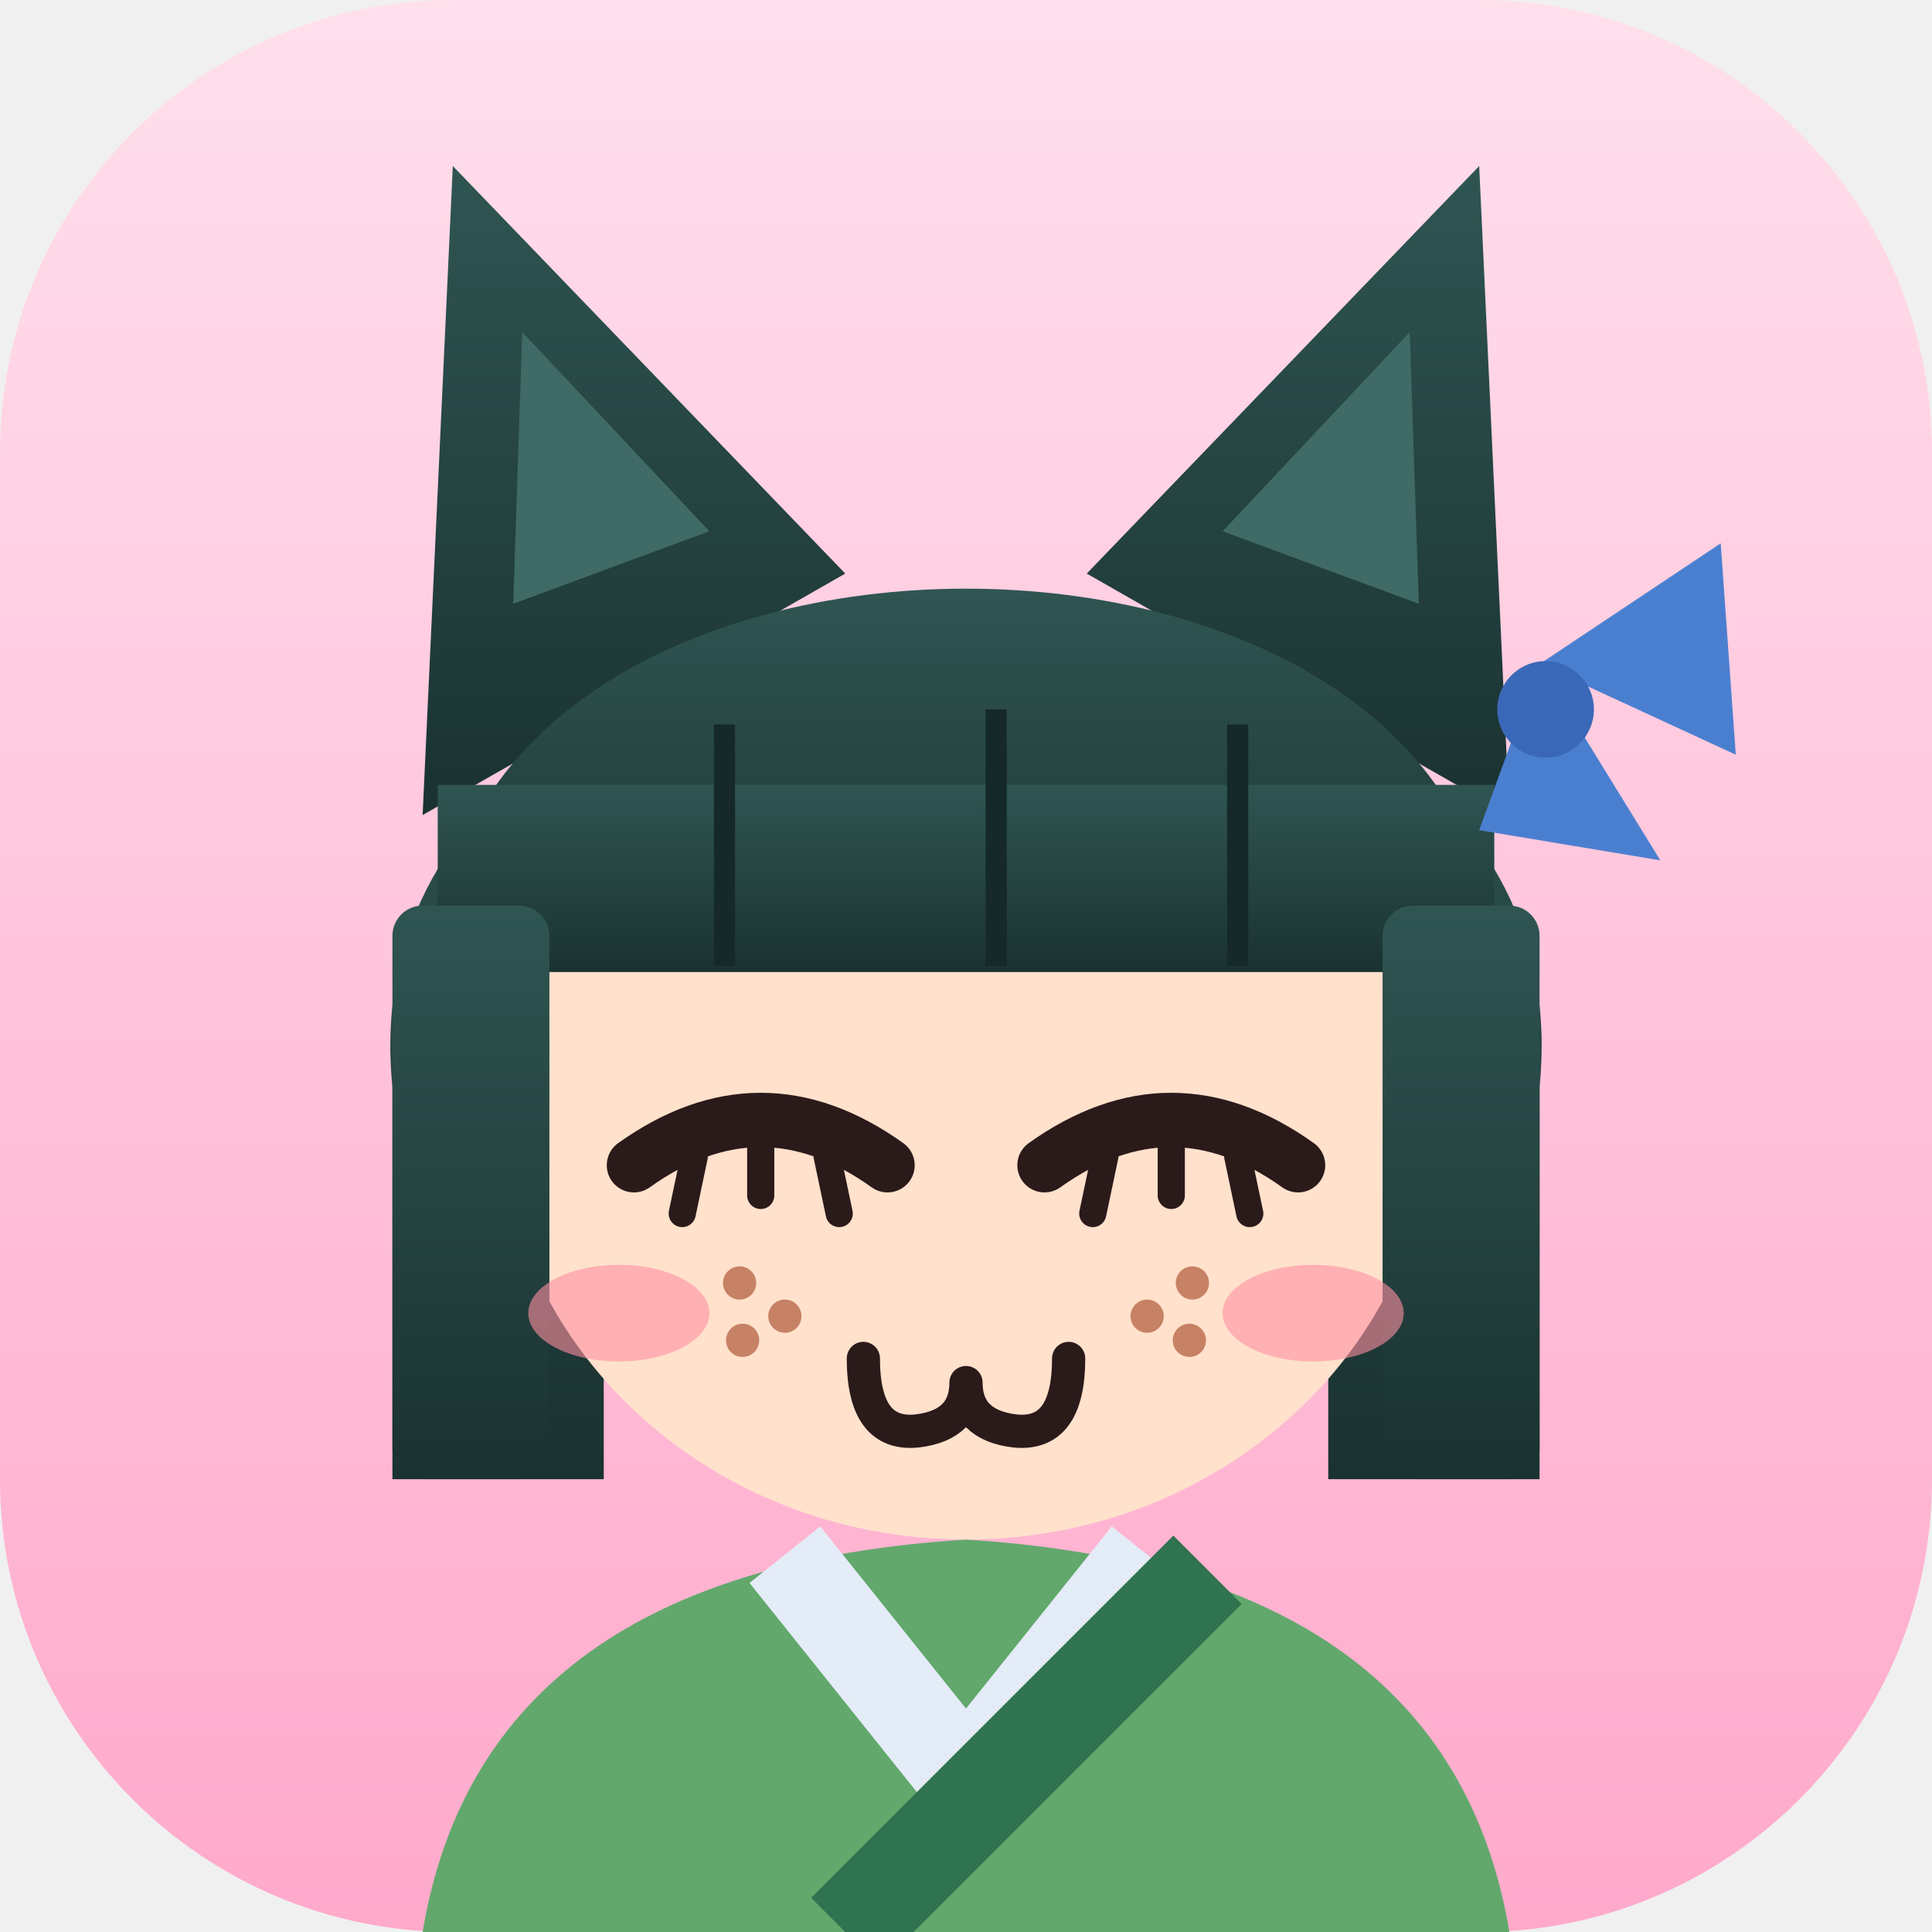
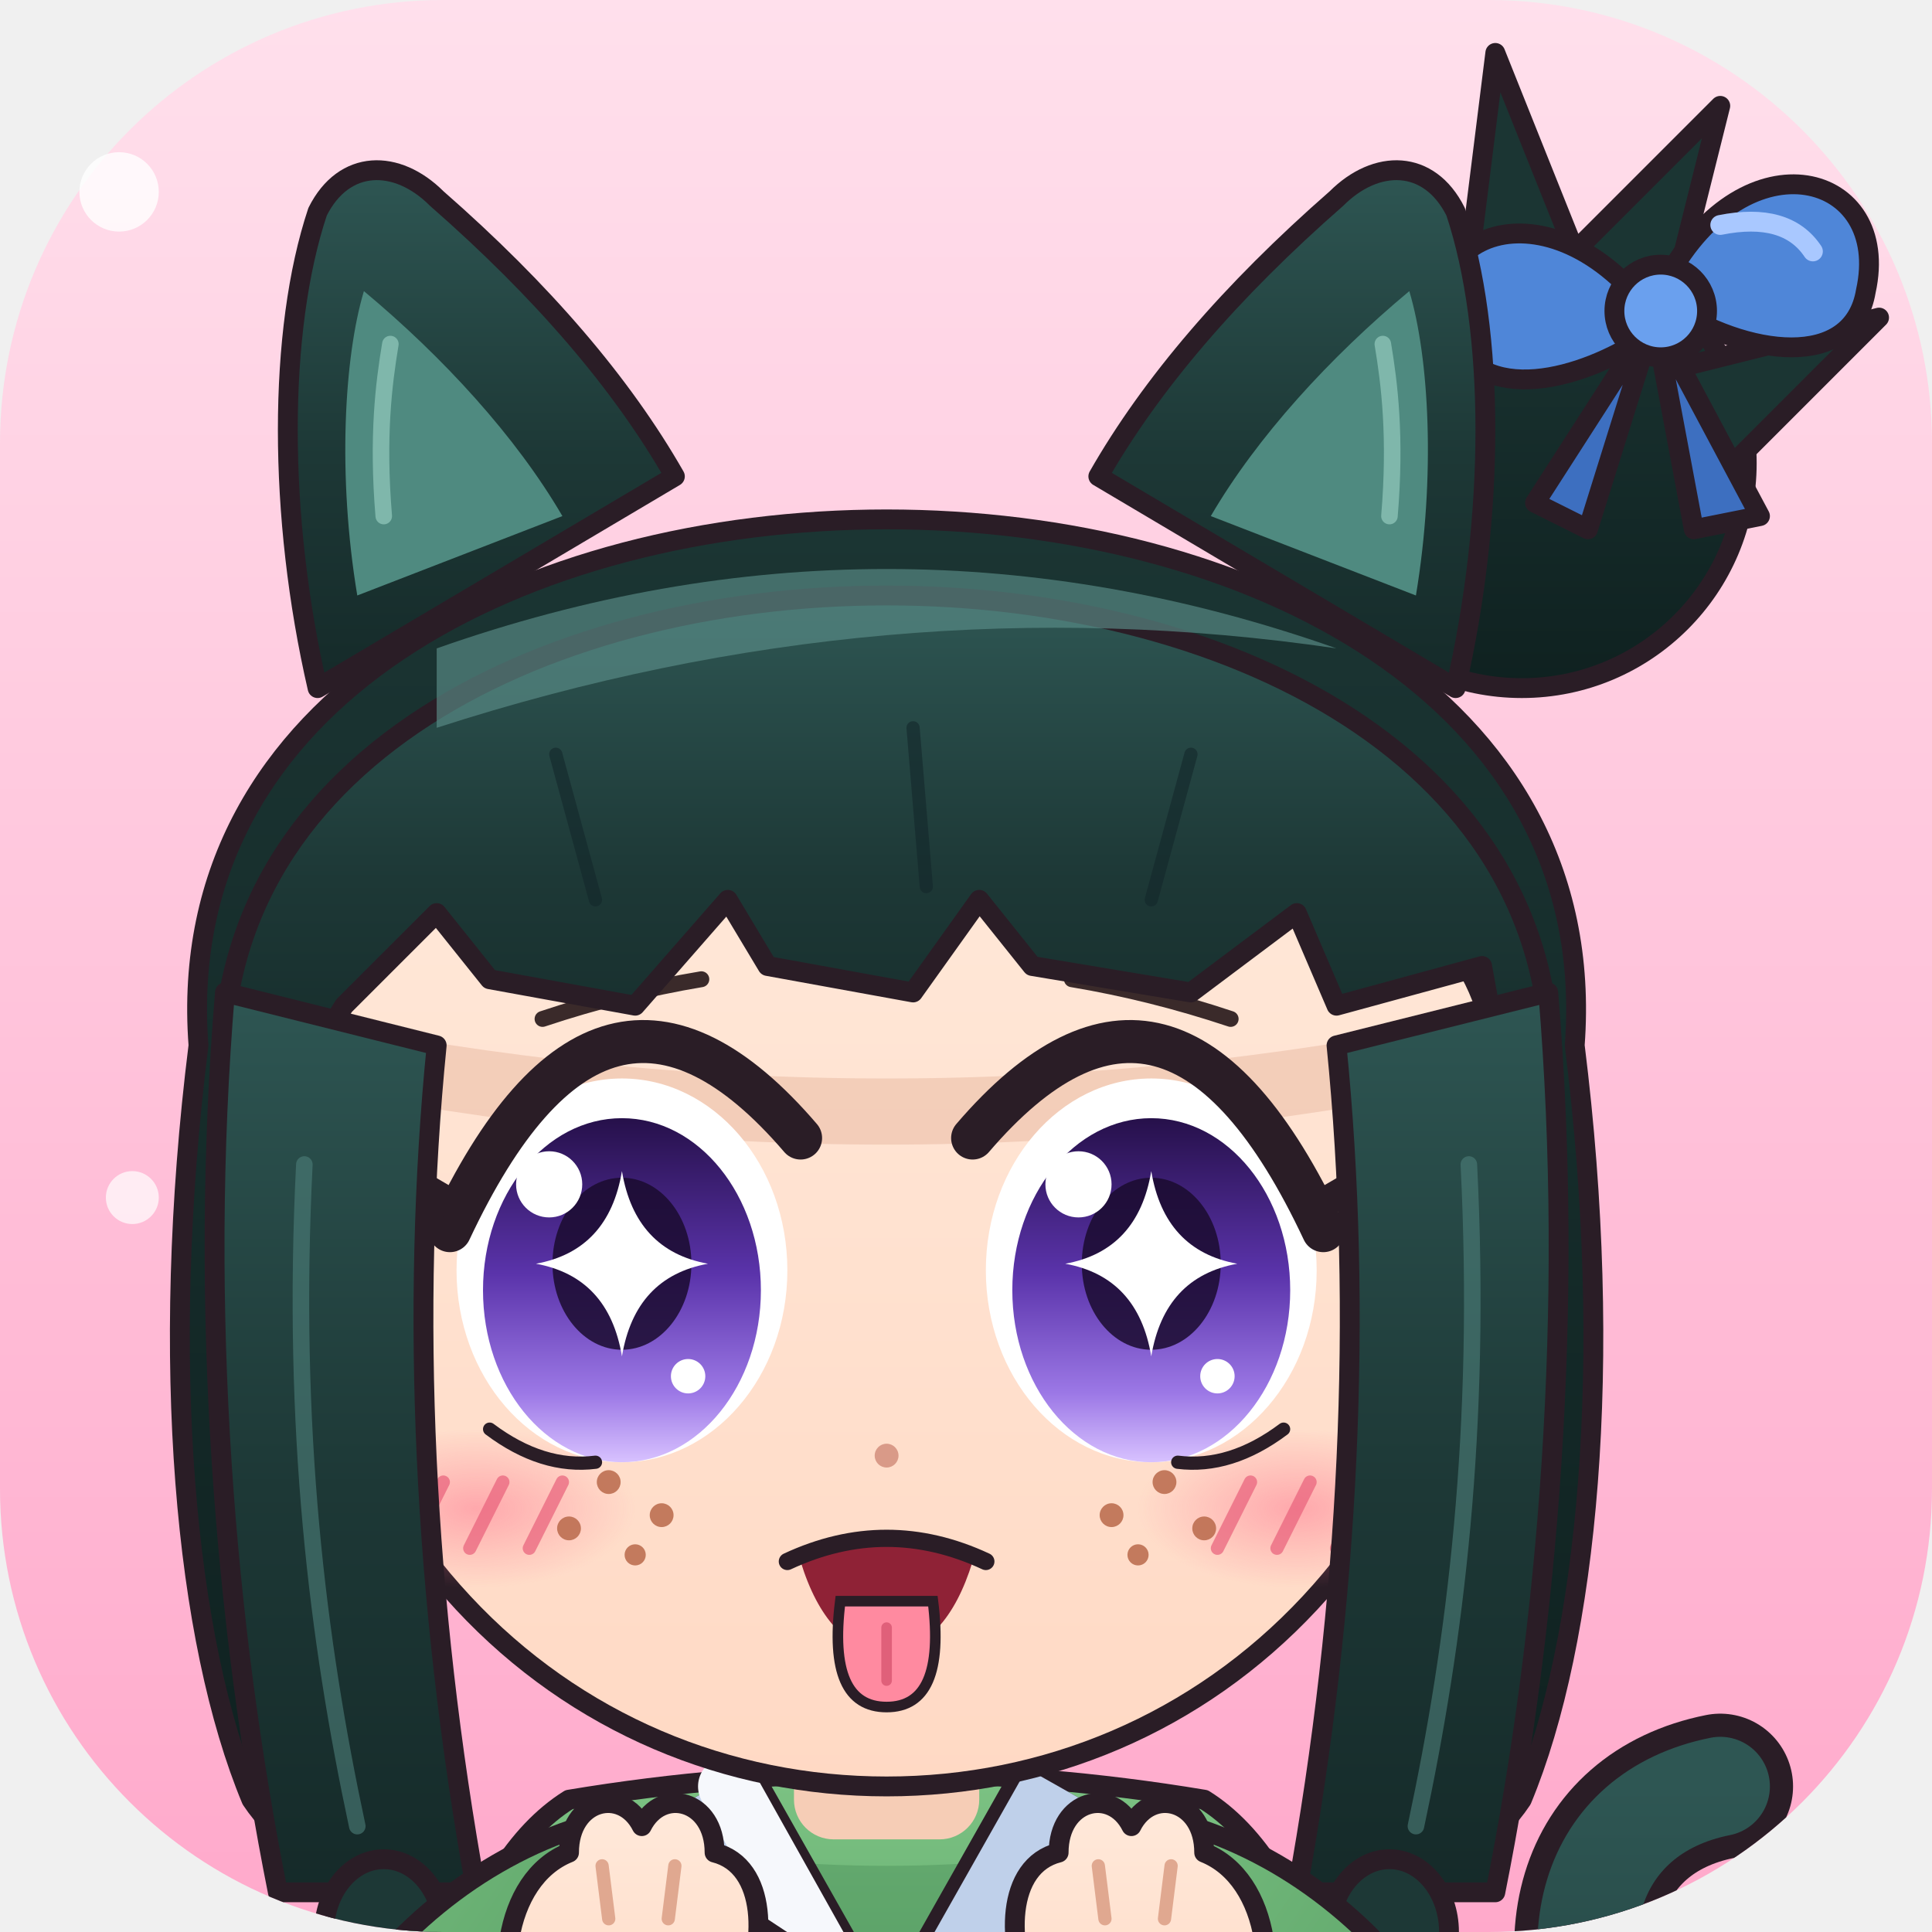
- <svg xmlns="http://www.w3.org/2000/svg" viewBox="0 0 64 64">
+ <svg xmlns="http://www.w3.org/2000/svg" viewBox="66 14 292 292">
+   <clipPath id="iconClip">
+     <rect x="66" y="14" width="292" height="292" rx="67" />
+   </clipPath>
  <defs>
-     <linearGradient id="bg" x1="0" y1="0" x2="0" y2="1">
+     <linearGradient id="iconBg" x1="0" y1="0" x2="0" y2="1">
      <stop offset="0" stop-color="#ffe0ec" />
      <stop offset="1" stop-color="#ffa9cb" />
    </linearGradient>
-     <linearGradient id="hair" x1="0" y1="0" x2="0" y2="1">
-       <stop offset="0" stop-color="#2f5552" />
-       <stop offset="1" stop-color="#1a3231" />
-     </linearGradient>
  </defs>
-   <rect width="64" height="64" rx="15" fill="url(#bg)" />
-   <path d="M14 64 Q16 52 32 51 Q48 52 50 64 Z" fill="#62a86c" />
-   <path d="M26 51.5 L32 59 L38 51.5" fill="none" stroke="#e4ecf7" stroke-width="3" stroke-linejoin="round" />
-   <path d="M40 52 L28 64" stroke="#2f7350" stroke-width="3.2" />
-   <path d="M13 36 C11 16 53 16 51 36 L51 49 L44 49 L44 36 L20 36 L20 49 L13 49 Z" fill="url(#hair)" />
-   <path d="M14 27 L15 5.5 L28 19 Z" fill="url(#hair)" />
-   <path d="M50 27 L49 5.5 L36 19 Z" fill="url(#hair)" />
-   <path d="M17 20 L17.3 11 L23.5 17.6 Z" fill="#3f6a66" />
-   <path d="M47 20 L46.7 11 L40.5 17.6 Z" fill="#3f6a66" />
-   <ellipse cx="32" cy="36.5" rx="15.5" ry="14.5" fill="#ffe1cc" />
-   <path d="M14.5 33 C13.5 15 50.5 15 49.5 33 L49.5 30 L14.5 30 Z" fill="url(#hair)" />
-   <rect x="14.5" y="26" width="35" height="6.2" fill="url(#hair)" />
-   <path d="M24 24 L24 32 M33 23.5 L33 32 M41 24 L41 32" stroke="#152928" stroke-width="0.7" />
-   <rect x="13" y="30" width="5.2" height="19" rx="1" fill="url(#hair)" />
-   <rect x="45.8" y="30" width="5.2" height="19" rx="1" fill="url(#hair)" />
-   <path d="M51 22 L57 18 L57.5 25 Z M51 22 L55 28.5 L49 27.5 Z" fill="#4a7fd0" />
-   <circle cx="51.2" cy="23.5" r="1.6" fill="#3a68b8" />
-   <path d="M21 38.6 Q25.2 35.6 29.4 38.6 M34.6 38.6 Q38.8 35.6 43 38.6" fill="none" stroke="#2b1a1a" stroke-width="1.8" stroke-linecap="round" />
-   <path d="M23 38.3 L22.6 40.2 M25.2 37.5 L25.2 39.6 M27.4 38.3 L27.8 40.2 M36.6 38.3 L36.2 40.2 M38.8 37.5 L38.8 39.6 M41 38.3 L41.4 40.2" stroke="#2b1a1a" stroke-width="0.9" stroke-linecap="round" />
-   <ellipse cx="20.5" cy="43.5" rx="3" ry="1.6" fill="#ff8fa0" opacity="0.6" />
-   <ellipse cx="43.5" cy="43.5" rx="3" ry="1.6" fill="#ff8fa0" opacity="0.6" />
-   <g fill="#b9694a" opacity="0.8">
-     <circle cx="24.5" cy="42.5" r="0.55" />
-     <circle cx="26" cy="43.6" r="0.55" />
-     <circle cx="24.6" cy="44.4" r="0.55" />
-     <circle cx="39.5" cy="42.5" r="0.55" />
-     <circle cx="38" cy="43.6" r="0.55" />
-     <circle cx="39.4" cy="44.4" r="0.55" />
+   <rect x="66" y="14" width="292" height="292" rx="67" fill="url(#iconBg)" />
+   <circle cx="84" cy="43" r="6" fill="#ffffff" opacity="0.8" />
+   <circle cx="86" cy="195" r="4" fill="#ffffff" opacity="0.7" />
+   <g clip-path="url(#iconClip)">
+     <defs>
+       <linearGradient id="gHair" x1="0" y1="0" x2="0" y2="1">
+         <stop offset="0" stop-color="#2e5653" />
+         <stop offset="0.55" stop-color="#1d3836" />
+         <stop offset="1" stop-color="#152a29" />
+       </linearGradient>
+       <linearGradient id="gHairBack" x1="0" y1="0" x2="0" y2="1">
+         <stop offset="0" stop-color="#1b3533" />
+         <stop offset="1" stop-color="#0f2120" />
+       </linearGradient>
+       <linearGradient id="gSkin" x1="0" y1="0" x2="0" y2="1">
+         <stop offset="0" stop-color="#ffe9da" />
+         <stop offset="1" stop-color="#ffd9c4" />
+       </linearGradient>
+       <linearGradient id="gIris" x1="0" y1="0" x2="0" y2="1">
+         <stop offset="0" stop-color="#26104a" />
+         <stop offset="0.45" stop-color="#5a33aa" />
+         <stop offset="0.8" stop-color="#9c78e6" />
+         <stop offset="1" stop-color="#d8c2ff" />
+       </linearGradient>
+       <linearGradient id="gTop" x1="0" y1="0" x2="0" y2="1">
+         <stop offset="0" stop-color="#7cc283" />
+         <stop offset="1" stop-color="#4f9a5d" />
+       </linearGradient>
+       <linearGradient id="gSleeve" x1="0" y1="0" x2="1" y2="1">
+         <stop offset="0" stop-color="#78bf80" />
+         <stop offset="1" stop-color="#4a9058" />
+       </linearGradient>
+       <linearGradient id="gSkirt" x1="0" y1="0" x2="1" y2="0">
+         <stop offset="0" stop-color="#5e1d38" />
+         <stop offset="0.3" stop-color="#8a2d50" />
+         <stop offset="0.7" stop-color="#8a2d50" />
+         <stop offset="1" stop-color="#5e1d38" />
+       </linearGradient>
+       <radialGradient id="gBlush" cx="0.5" cy="0.5" r="0.5">
+         <stop offset="0" stop-color="#ff7d94" stop-opacity="0.55" />
+         <stop offset="1" stop-color="#ff7d94" stop-opacity="0" />
+       </radialGradient>
+     </defs>
+     <style>
+     .ol { stroke: #2a1d26; stroke-width: 3; stroke-linejoin: round; stroke-linecap: round; }
+     .eyes-closed { opacity: 0; }
+   </style>
+     <g class="tail">
+       <path d="M246 446 C318 452 340 380 312 330 C300 308 306 288 326 284" fill="none" stroke="#2a1d26" stroke-width="22" stroke-linecap="round" />
+       <path d="M246 446 C318 452 340 380 312 330 C300 308 306 288 326 284" fill="none" stroke="url(#gHair)" stroke-width="15" stroke-linecap="round" />
+       <path d="M300 420 C318 400 322 370 312 346" fill="none" stroke="#3d6b67" stroke-width="3" stroke-linecap="round" opacity="0.7" />
+     </g>
+     <g class="body-anim">
+       <g class="bun">
+         <circle class="ol" cx="296" cy="84" r="34" fill="url(#gHairBack)" />
+         <path class="ol" d="M300 56 L326 30 L318 62 Z M318 70 L350 62 L326 86 Z M288 54 L292 22 L304 52 Z" fill="#1b3533" />
+         <g class="ribbon">
+           <path class="ol" d="M318 56 C330 34 352 40 348 58 C346 70 330 68 318 60 Z" fill="#4f86d8" />
+           <path class="ol" d="M316 62 C300 40 278 50 286 66 C292 76 308 70 316 64 Z" fill="#4f86d8" />
+           <path class="ol" d="M316 62 L332 92 L322 94 Z M316 62 L306 94 L298 90 Z" fill="#3d6fc0" />
+           <circle class="ol" cx="317" cy="61" r="7" fill="#6aa0ee" />
+           <path d="M326 48 Q336 46 340 52" fill="none" stroke="#a9c8ff" stroke-width="3" stroke-linecap="round" />
+         </g>
+       </g>
+       <path class="ol" d="M96 172 C88 66 312 66 304 172 C310 220 306 262 296 286 C288 298 276 296 272 284 L268 236 L132 236 L128 284 C124 296 112 298 104 286 C94 262 90 220 96 172 Z" fill="url(#gHairBack)" />
+       <g class="ear ear-l">
+         <path class="ol" d="M114 118 C108 92 108 64 114 46 C118 38 126 38 132 44 C148 58 160 72 168 86 Z" fill="url(#gHair)" />
+         <path d="M120 104 C117 86 118 68 121 58 C133 68 144 80 151 92 Z" fill="#4f8a80" />
+         <path d="M124 92 C123 80 124 72 125 66" fill="none" stroke="#7fb7ab" stroke-width="2.5" stroke-linecap="round" />
+       </g>
+       <g class="ear ear-r">
+         <path class="ol" d="M286 118 C292 92 292 64 286 46 C282 38 274 38 268 44 C252 58 240 72 232 86 Z" fill="url(#gHair)" />
+         <path d="M280 104 C283 86 282 68 279 58 C267 68 256 80 249 92 Z" fill="#4f8a80" />
+         <path d="M276 92 C277 80 276 72 275 66" fill="none" stroke="#7fb7ab" stroke-width="2.5" stroke-linecap="round" />
+       </g>
+       <path class="ol" d="M134 352 L266 352 L294 498 Q200 514 106 498 Z" fill="url(#gSkirt)" />
+       <g stroke="#4a1530" stroke-width="2.4" stroke-linecap="round" opacity="0.8">
+         <path d="M160 360 L146 500" />
+         <path d="M182 360 L176 504" />
+         <path d="M200 360 L200 506" />
+         <path d="M218 360 L224 504" />
+         <path d="M240 360 L254 500" />
+       </g>
+       <path d="M110 488 Q200 504 290 488 L294 498 Q200 514 106 498 Z" fill="#4a1530" opacity="0.7" />
+       <ellipse class="ol" cx="176" cy="512" rx="20" ry="10" fill="#3a2430" />
+       <ellipse class="ol" cx="224" cy="512" rx="20" ry="10" fill="#3a2430" />
+       <path class="ol" d="M152 286 C136 296 128 326 126 362 L274 362 C272 326 264 296 248 286 Q200 278 152 286 Z" fill="url(#gTop)" />
+       <path d="M160 292 Q200 300 240 292 L232 310 Q200 318 168 310 Z" fill="#3f8450" opacity="0.35" />
+       <path d="M174 284 L200 330 L226 284" fill="none" stroke="#2a1d26" stroke-width="15" stroke-linejoin="round" />
+       <path d="M174 284 L200 330 L226 284" fill="none" stroke="#bfd0ea" stroke-width="11" stroke-linejoin="round" />
+       <path d="M176 284 L204 334" fill="none" stroke="#f6f8fc" stroke-width="9" stroke-linecap="round" />
+       <path d="M168 288 L198 344" fill="none" stroke="#2f7350" stroke-width="4" stroke-linecap="round" />
+       <path d="M232 288 L210 330" fill="none" stroke="#2f7350" stroke-width="4" stroke-linecap="round" />
+       <path d="M158 296 L258 362" stroke="#2a1d26" stroke-width="13" stroke-linecap="round" />
+       <path d="M158 296 L258 362" stroke="#2f7350" stroke-width="9" stroke-linecap="round" />
+       <path class="ol" d="M128 346 L272 346 L273 364 L127 364 Z" fill="#2f7350" />
+       <g class="knot">
+         <ellipse class="ol" cx="238" cy="355" rx="9" ry="8" fill="#3f8a5e" />
+         <path class="ol" d="M236 362 L228 392 L238 390 Z M240 362 L252 388 L244 392 Z" fill="#2f7350" />
+       </g>
+       <g class="pouch">
+         <path d="M150 346 L144 372" stroke="#5a4030" stroke-width="2.5" />
+         <path class="ol" d="M134 372 C130 392 156 400 160 382 C162 372 156 366 146 368 Z" fill="#b08a5c" />
+         <path d="M136 374 Q147 368 158 374" fill="none" stroke="#7a5a3a" stroke-width="2.5" />
+         <circle cx="148" cy="386" r="3.2" fill="#e8556c" />
+       </g>
+       <rect x="186" y="270" width="28" height="22" rx="6" fill="#f6cdb6" />
+       <path class="ol" d="M108 176 C108 112 292 112 292 176 C292 246 248 284 200 284 C152 284 108 246 108 176 Z" fill="url(#gSkin)" />
+       <path d="M112 168 Q200 186 288 168 L288 178 Q200 196 112 178 Z" fill="#e8b8a0" opacity="0.5" />
+       <ellipse cx="138" cy="242" rx="24" ry="12" fill="url(#gBlush)" />
+       <ellipse cx="262" cy="242" rx="24" ry="12" fill="url(#gBlush)" />
+       <g stroke="#e8607a" stroke-width="2" stroke-linecap="round" opacity="0.7">
+         <path d="M128 248 L133 238" />
+         <path d="M137 248 L142 238" />
+         <path d="M146 248 L151 238" />
+         <path d="M250 248 L255 238" />
+         <path d="M259 248 L264 238" />
+         <path d="M268 248 L273 238" />
+       </g>
+       <g fill="#b9694a" opacity="0.85">
+         <circle cx="158" cy="238" r="1.8" />
+         <circle cx="166" cy="243" r="1.8" />
+         <circle cx="152" cy="245" r="1.8" />
+         <circle cx="162" cy="249" r="1.6" />
+         <circle cx="242" cy="238" r="1.8" />
+         <circle cx="234" cy="243" r="1.8" />
+         <circle cx="248" cy="245" r="1.8" />
+         <circle cx="238" cy="249" r="1.6" />
+       </g>
+       <circle cx="200" cy="234" r="1.8" fill="#d99a88" />
+       <g class="eye eye-l">
+         <ellipse cx="160" cy="206" rx="25" ry="29" fill="#fff" />
+         <ellipse cx="160" cy="209" rx="21" ry="26" fill="url(#gIris)" />
+         <ellipse cx="160" cy="205" rx="10.5" ry="13" fill="#1a0b2e" opacity="0.85" />
+         <path d="M160 191 Q162 203 173 205 Q162 207 160 219 Q158 207 147 205 Q158 203 160 191 Z" fill="#fff" />
+         <circle cx="149" cy="193" r="5" fill="#fff" />
+         <circle cx="170" cy="222" r="2.6" fill="#fff" />
+         <path d="M134 200 Q157 151 187 186" fill="none" stroke="#2a1d26" stroke-width="6.5" stroke-linecap="round" />
+         <path d="M136 197 L124 190" fill="none" stroke="#2a1d26" stroke-width="4.5" stroke-linecap="round" />
+         <path d="M140 230 Q148 236 156 235" fill="none" stroke="#2a1d26" stroke-width="2" stroke-linecap="round" />
+       </g>
+       <g class="eye eye-r">
+         <ellipse cx="240" cy="206" rx="25" ry="29" fill="#fff" />
+         <ellipse cx="240" cy="209" rx="21" ry="26" fill="url(#gIris)" />
+         <ellipse cx="240" cy="205" rx="10.5" ry="13" fill="#1a0b2e" opacity="0.85" />
+         <path d="M240 191 Q242 203 253 205 Q242 207 240 219 Q238 207 227 205 Q238 203 240 191 Z" fill="#fff" />
+         <circle cx="229" cy="193" r="5" fill="#fff" />
+         <circle cx="250" cy="222" r="2.6" fill="#fff" />
+         <path d="M266 200 Q243 151 213 186" fill="none" stroke="#2a1d26" stroke-width="6.5" stroke-linecap="round" />
+         <path d="M264 197 L276 190" fill="none" stroke="#2a1d26" stroke-width="4.5" stroke-linecap="round" />
+         <path d="M260 230 Q252 236 244 235" fill="none" stroke="#2a1d26" stroke-width="2" stroke-linecap="round" />
+       </g>
+       <g class="eyes-closed">
+         <path d="M136 206 Q160 222 186 206" fill="none" stroke="#2a1d26" stroke-width="5" stroke-linecap="round" />
+         <path d="M214 206 Q240 222 264 206" fill="none" stroke="#2a1d26" stroke-width="5" stroke-linecap="round" />
+       </g>
+       <path d="M148 168 Q160 164 172 162" fill="none" stroke="#3a2a2a" stroke-width="2.4" stroke-linecap="round" />
+       <path d="M252 168 Q240 164 228 162" fill="none" stroke="#3a2a2a" stroke-width="2.4" stroke-linecap="round" />
+       <path d="M187 250 Q200 245 213 250 Q209 263 200 264 Q191 263 187 250 Z" fill="#8f2236" />
+       <path d="M193 256 Q191 272 200 272 Q209 272 207 256 Z" fill="#ff8aa0" stroke="#2a1d26" stroke-width="1.6" />
+       <path d="M200 260 L200 268" stroke="#e0607a" stroke-width="1.6" stroke-linecap="round" />
+       <path d="M185 250 Q200 243 215 250" fill="none" stroke="#2a1d26" stroke-width="2.6" stroke-linecap="round" />
+       <path class="ol" d="M100 182 C90 78 310 78 300 182 L294 182 L290 160 L268 166 L262 152 L246 164 L222 160 L214 150 L204 164 L182 160 L176 150 L162 166 L140 162 L132 152 L118 166 L108 182 Z" fill="url(#gHair)" />
+       <path d="M132 112 Q200 88 268 112 Q200 102 132 124 Z" fill="#5b8e88" opacity="0.65" />
+       <path d="M150 128 L156 150 M204 124 L206 148 M246 128 L240 150" stroke="#13262a" stroke-width="2" stroke-linecap="round" opacity="0.6" />
+       <path class="ol" d="M100 164 C96 212 100 260 108 300 L138 300 C130 256 128 212 132 172 Z" fill="url(#gHair)" />
+       <path class="ol" d="M300 164 C304 212 300 260 292 300 L262 300 C270 256 272 212 268 172 Z" fill="url(#gHair)" />
+       <path d="M112 190 C110 230 114 262 120 290" fill="none" stroke="#4d7f7a" stroke-width="2.5" stroke-linecap="round" opacity="0.6" />
+       <path d="M288 190 C290 230 286 262 280 290" fill="none" stroke="#4d7f7a" stroke-width="2.5" stroke-linecap="round" opacity="0.6" />
+       <g class="braid">
+         <ellipse class="ol" cx="124" cy="306" rx="9" ry="11" fill="#1d3836" />
+         <ellipse class="ol" cx="125" cy="324" rx="8" ry="10" fill="#1d3836" />
+         <circle class="ol" cx="126" cy="342" r="8" fill="#d8303a" />
+         <circle cx="123" cy="339" r="2.4" fill="#ff9a9a" />
+         <circle class="ol" cx="126" cy="359" r="7.5" fill="#2f6fb8" />
+         <circle cx="123" cy="356" r="2.2" fill="#9cc4ff" />
+         <path class="ol" d="M120 366 L132 366 L136 388 L116 388 Z" fill="#1d3836" />
+       </g>
+       <g class="braid">
+         <ellipse class="ol" cx="276" cy="306" rx="9" ry="11" fill="#1d3836" />
+         <ellipse class="ol" cx="275" cy="324" rx="8" ry="10" fill="#1d3836" />
+         <circle class="ol" cx="274" cy="342" r="8" fill="#d8303a" />
+         <circle cx="271" cy="339" r="2.4" fill="#ff9a9a" />
+         <circle class="ol" cx="274" cy="359" r="7.5" fill="#2f6fb8" />
+         <circle cx="271" cy="356" r="2.2" fill="#9cc4ff" />
+         <path class="ol" d="M268 366 L280 366 L284 388 L264 388 Z" fill="#1d3836" />
+       </g>
+       <g class="arm arm-l">
+         <path class="ol" d="M154 290 C122 300 100 336 104 370 C108 392 140 394 154 372 C164 356 168 330 170 310 Z" fill="url(#gSleeve)" />
+         <path class="ol" d="M140 352 C134 340 136 324 146 318 C158 312 172 318 176 330 C172 346 156 356 140 352 Z" fill="#b8e08a" />
+         <path d="M142 344 C140 334 146 326 156 324" fill="none" stroke="#2f7350" stroke-width="2.5" stroke-linecap="round" />
+         <g class="paw">
+           <path class="ol" d="M146 326 C140 314 142 298 152 294 C152 286 160 284 163 290 C166 284 174 286 174 294 C182 296 182 308 178 316 C174 328 156 334 146 326 Z" fill="url(#gSkin)" />
+           <path d="M157 296 L158 304 M168 296 L167 304" stroke="#e0a890" stroke-width="2" stroke-linecap="round" />
+         </g>
+       </g>
+       <g class="arm arm-r">
+         <path class="ol" d="M246 290 C278 300 300 336 296 370 C292 392 260 394 246 372 C236 356 232 330 230 310 Z" fill="url(#gSleeve)" />
+         <path class="ol" d="M260 352 C266 340 264 324 254 318 C242 312 228 318 224 330 C228 346 244 356 260 352 Z" fill="#b8e08a" />
+         <path d="M258 344 C260 334 254 326 244 324" fill="none" stroke="#2f7350" stroke-width="2.5" stroke-linecap="round" />
+         <g class="paw">
+           <path class="ol" d="M254 326 C260 314 258 298 248 294 C248 286 240 284 237 290 C234 284 226 286 226 294 C218 296 218 308 222 316 C226 328 244 334 254 326 Z" fill="url(#gSkin)" />
+           <path d="M243 296 L242 304 M232 296 L233 304" stroke="#e0a890" stroke-width="2" stroke-linecap="round" />
+         </g>
+       </g>
+     </g>
  </g>
-   <path d="M28.6 45 Q28.6 47.6 30.4 47.4 Q32 47.2 32 45.8 Q32 47.2 33.6 47.4 Q35.4 47.6 35.4 45" fill="none" stroke="#2b1a1a" stroke-width="1.1" stroke-linecap="round" stroke-linejoin="round" />
</svg>
